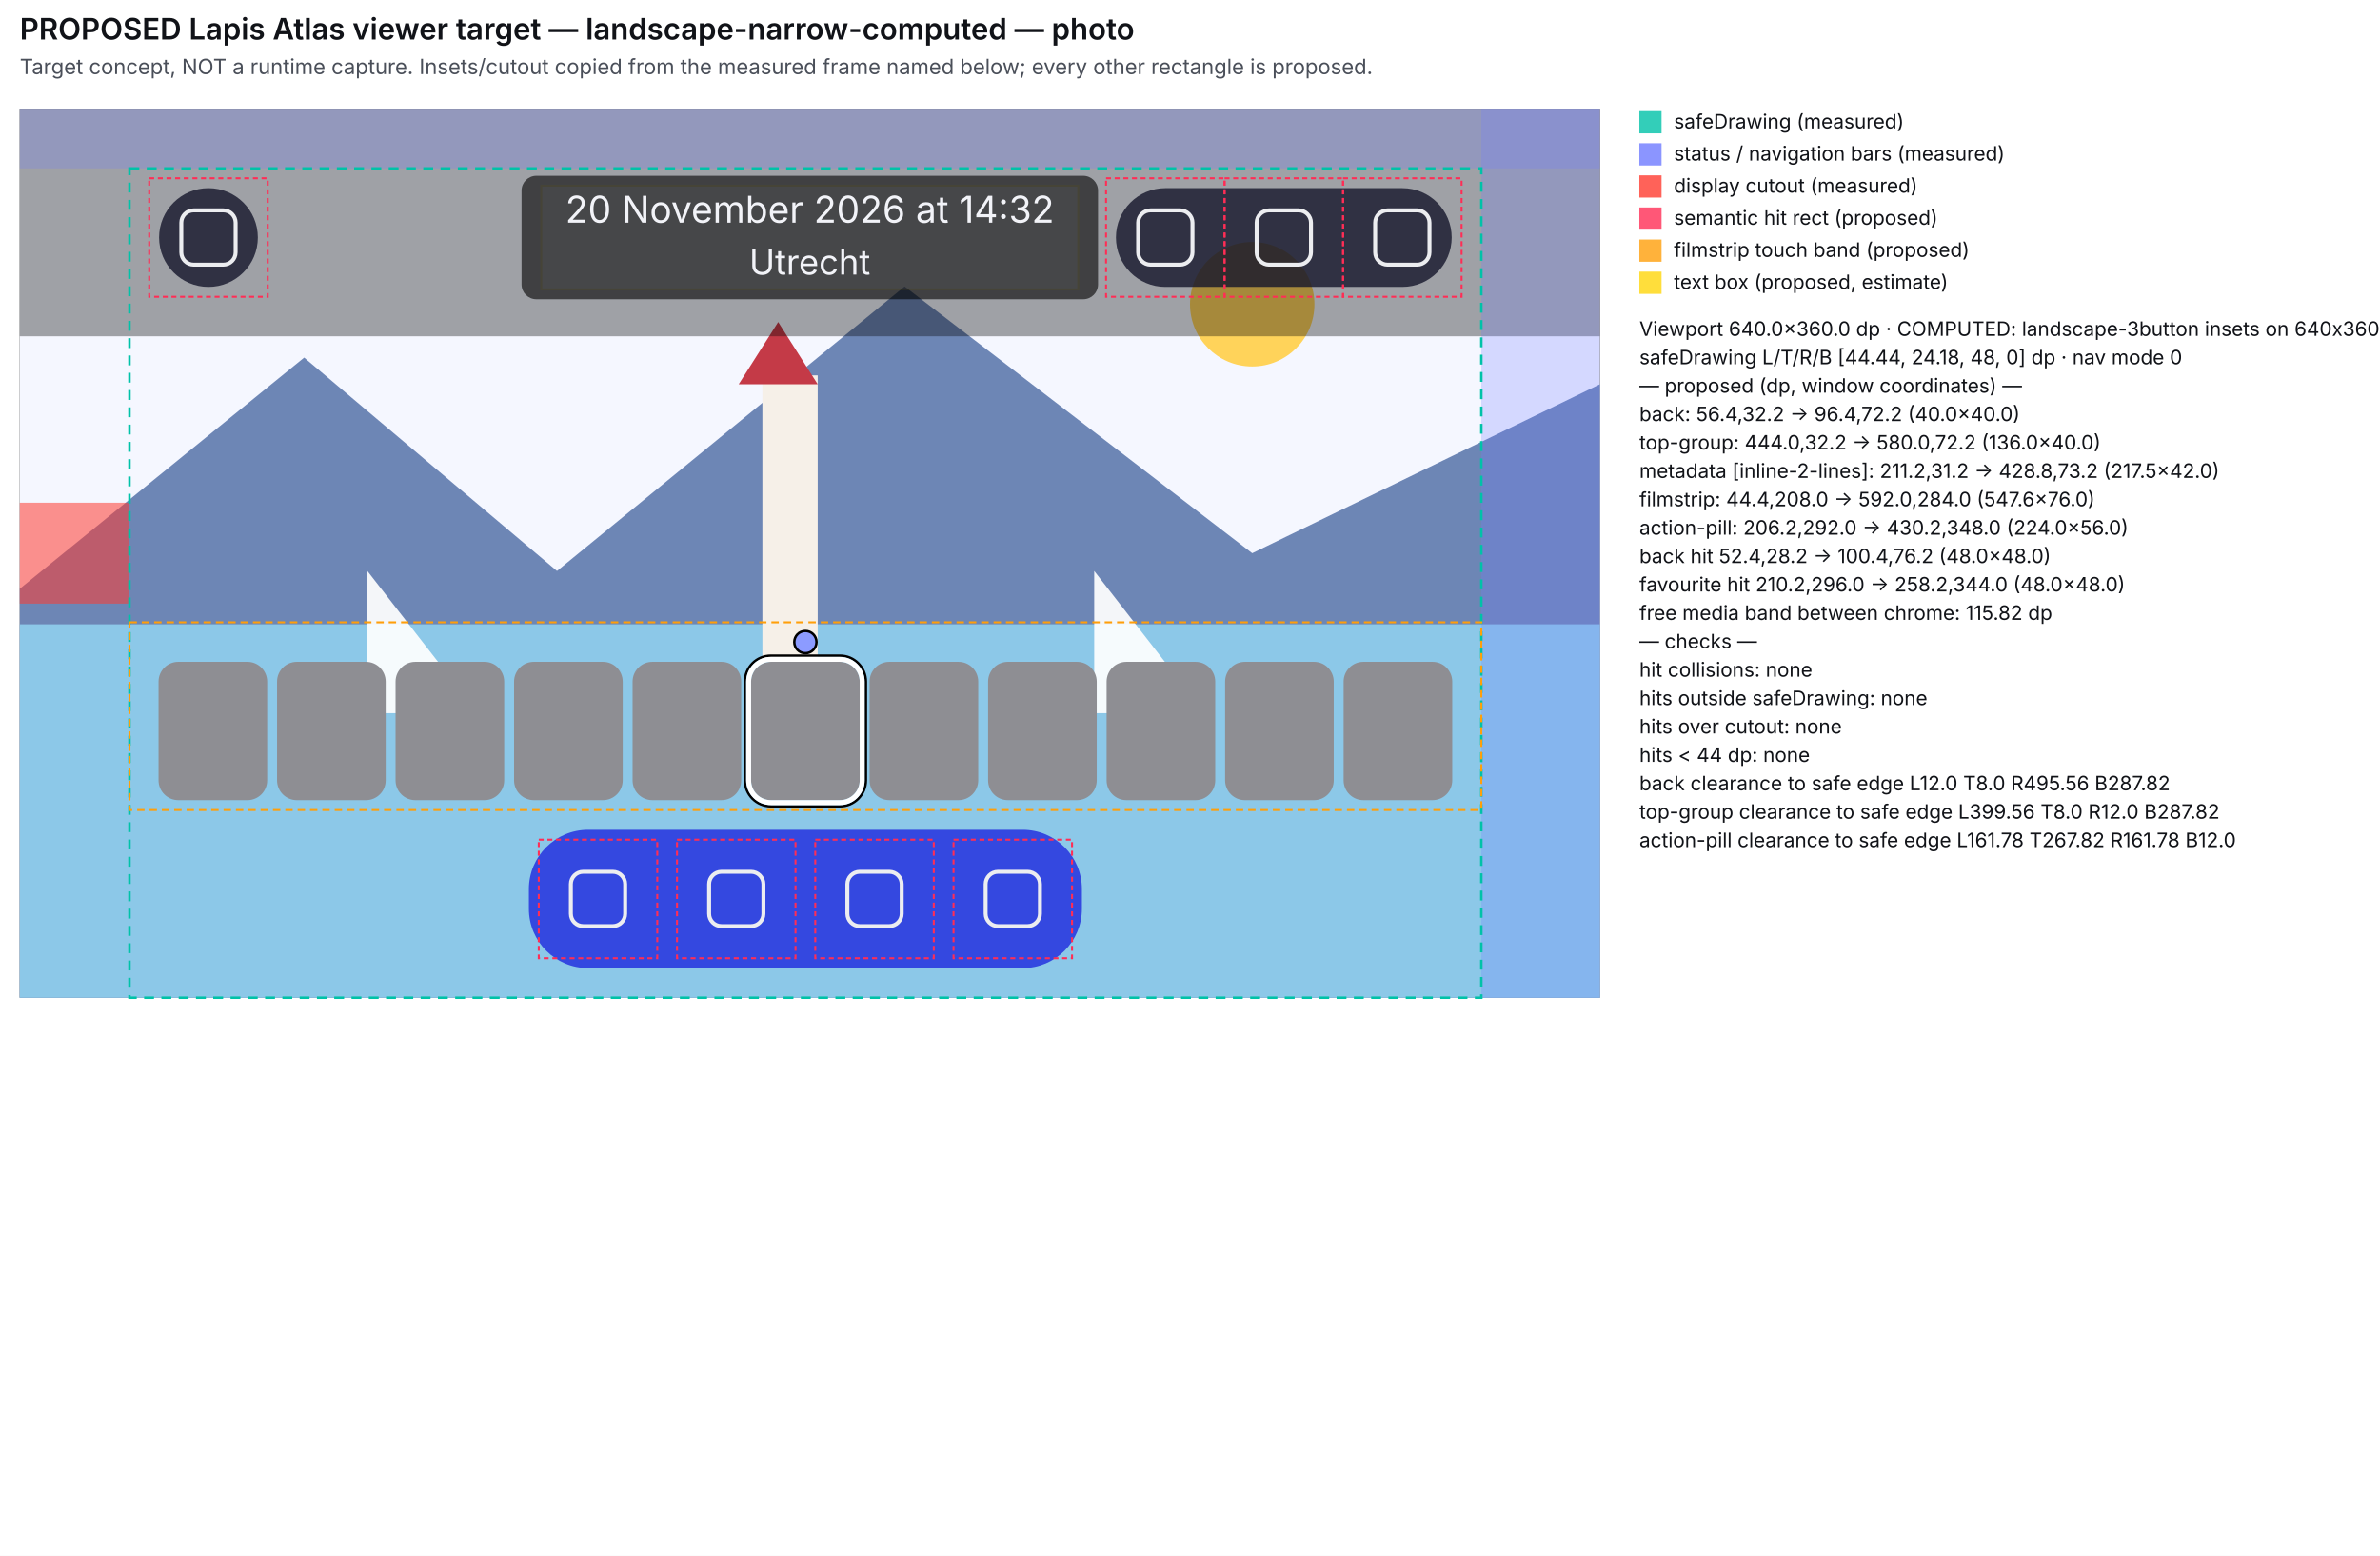
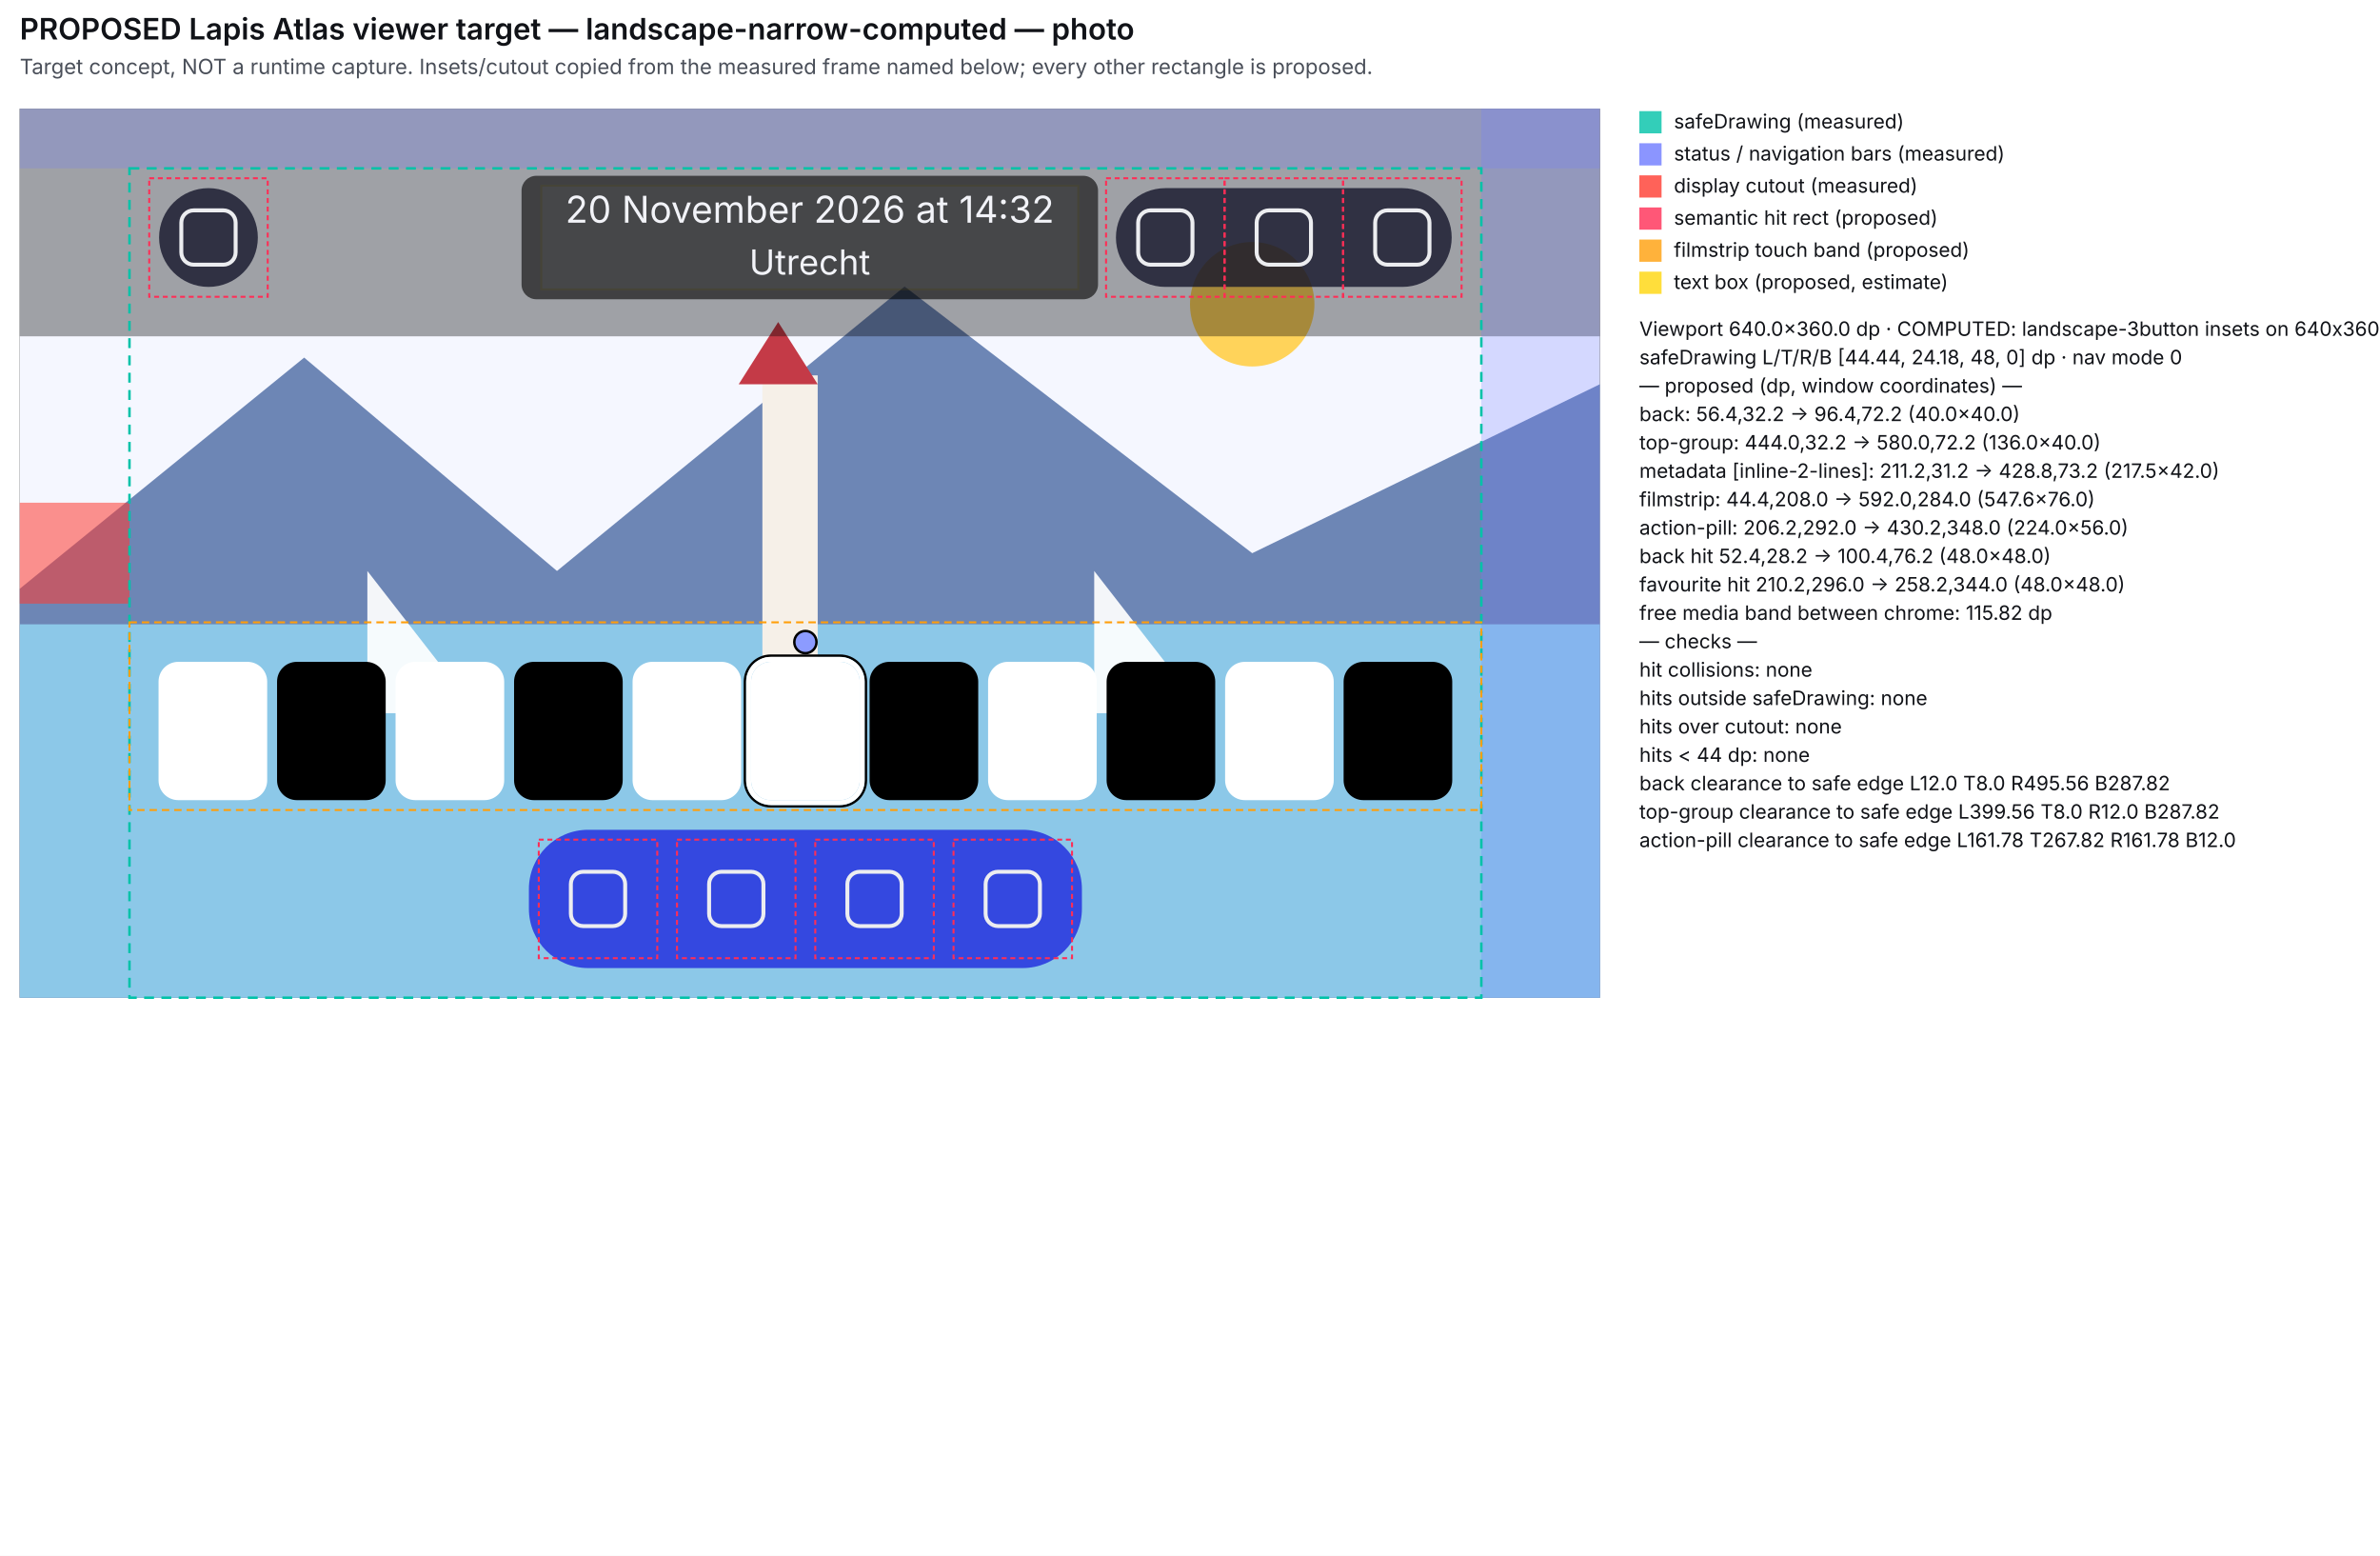
<svg xmlns="http://www.w3.org/2000/svg" viewBox="0 0 964.0 630.0" font-family="Inter, Arial, sans-serif" font-size="8">
  <rect width="964.0" height="630.0" fill="#FFFFFF" />
  <text x="8" y="16" font-size="12" font-weight="600" fill="#111318">PROPOSED Lapis Atlas viewer target — landscape-narrow-computed — photo</text>
  <text x="8" y="30" font-size="8.5" fill="#4A4F59">Target concept, NOT a runtime capture. Insets/cutout copied from the measured frame named below; every other rectangle is proposed.</text>
  <g transform="translate(8,44)">
    <rect width="640.0" height="360.0" fill="#000000" />
    <rect width="640.0" height="360.0" fill="#F5F7FF" />
    <path d="M0 194.4 L115.2 100.8 L217.6 187.2 L358.4 72.0 L499.2 180.0 L640.0 111.6 V360.0 H0 Z" fill="#6D86B5" />
    <rect y="208.8" width="640.0" height="151.2" fill="#8CC8E8" />
    <circle cx="499.2" cy="79.2" r="25.2" fill="#FFD35A" />
    <rect x="300.8" y="108.0" width="22.4" height="115.2" fill="#F6F0E8" />
    <path d="M291.2 111.6 L323.2 111.6 L307.2 86.4 Z" fill="#C43A47" />
    <path d="M140.8 244.8 l0 -57.6 l44.8 57.6 Z" fill="#FFF" opacity=".92" />
    <path d="M435.2 244.8 l0 -57.6 l44.8 57.6 Z" fill="#FFF" opacity=".92" />
    <rect x="0" y="0" width="640.0" height="92.18" fill="#000" opacity="0.35" />
    <rect x="0" y="0" width="640.0" height="24.18" fill="#6E7BFF" opacity="0.25" />
    <rect x="592.0" y="0" width="48" height="360.0" fill="#6E7BFF" opacity="0.25" />
    <rect x="0.0" y="159.56" width="44.44" height="40.88" fill="#FF3B30" opacity="0.55" />
    <rect x="44.44" y="24.18" width="547.56" height="335.82" fill="none" stroke="#00C2A8" stroke-width="1" stroke-dasharray="4 3" />
    <rect x="56.44" y="32.18" width="40.0" height="40.0" rx="20.0" fill="#14152A" opacity="0.8" />
    <rect x="65.44" y="41.18" width="22.0" height="22.0" rx="5" fill="none" stroke="#ECEDF0" stroke-width="1.6" />
    <rect x="52.44" y="28.18" width="48.0" height="48.0" fill="none" stroke="#FF2D55" stroke-width="0.8" stroke-dasharray="2 1.5" />
    <rect x="444.0" y="32.18" width="136.0" height="40.0" rx="20.0" fill="#14152A" opacity="0.8" />
    <rect x="453.0" y="41.18" width="22.0" height="22.0" rx="5" fill="none" stroke="#ECEDF0" stroke-width="1.6" />
    <rect x="440.0" y="28.18" width="48.0" height="48.0" fill="none" stroke="#FF2D55" stroke-width="0.8" stroke-dasharray="2 1.5" />
    <rect x="501.0" y="41.18" width="22.0" height="22.0" rx="5" fill="none" stroke="#ECEDF0" stroke-width="1.6" />
    <rect x="488.0" y="28.18" width="48.0" height="48.0" fill="none" stroke="#FF2D55" stroke-width="0.8" stroke-dasharray="2 1.5" />
    <rect x="549.0" y="41.18" width="22.0" height="22.0" rx="5" fill="none" stroke="#ECEDF0" stroke-width="1.6" />
    <rect x="536.0" y="28.18" width="48.0" height="48.0" fill="none" stroke="#FF2D55" stroke-width="0.8" stroke-dasharray="2 1.5" />
    <rect x="211.25" y="31.18" width="217.5" height="42.0" fill="#FFFFFF" opacity="0.18" stroke="#FFD60A" stroke-width="0.8" />
    <rect x="203.25" y="27.18" width="233.5" height="50.0" rx="6" fill="#000" opacity="0.6" />
    <text x="320.0" y="46.18" text-anchor="middle" fill="#F2F3F8" font-size="15.0">20 November 2026 at 14:32</text>
    <text x="320.0" y="67.18" text-anchor="middle" fill="#F2F3F8" font-size="14.0">Utrecht</text>
    <rect x="44.44" y="208.0" width="547.56" height="76.0" fill="none" stroke="#FF9F0A" stroke-width="0.8" stroke-dasharray="3 2" />
-     <rect x="296.22" y="224.0" width="44.0" height="56.0" rx="8.0" fill="#8E8E93" />
+     <rect x="296.22" y="224.0" width="44.0" height="56.0" rx="8.0" fill="#FFFFFF" />
    <rect x="293.72" y="221.5" width="49.0" height="61.0" rx="10.5" fill="none" stroke="#000" stroke-width="1.0" />
    <rect x="295.22" y="223.0" width="46.0" height="58.0" rx="9.0" fill="none" stroke="#FFF" stroke-width="2.0" />
    <circle cx="318.22" cy="216.0" r="5.0" fill="#000" />
    <circle cx="318.22" cy="216.0" r="4.0" fill="#8C9BFF" />
-     <rect x="344.22" y="224.0" width="44.0" height="56.0" rx="8.0" fill="#8E8E93" />
-     <rect x="392.22" y="224.0" width="44.0" height="56.0" rx="8.0" fill="#8E8E93" />
-     <rect x="440.22" y="224.0" width="44.0" height="56.0" rx="8.0" fill="#8E8E93" />
-     <rect x="488.22" y="224.0" width="44.0" height="56.0" rx="8.0" fill="#8E8E93" />
-     <rect x="536.22" y="224.0" width="44.0" height="56.0" rx="8.0" fill="#8E8E93" />
-     <rect x="248.22" y="224.0" width="44.0" height="56.0" rx="8.0" fill="#8E8E93" />
-     <rect x="200.22" y="224.0" width="44.0" height="56.0" rx="8.0" fill="#8E8E93" />
-     <rect x="152.22" y="224.0" width="44.0" height="56.0" rx="8.0" fill="#8E8E93" />
-     <rect x="104.22" y="224.0" width="44.0" height="56.0" rx="8.0" fill="#8E8E93" />
-     <rect x="56.22" y="224.0" width="44.0" height="56.0" rx="8.0" fill="#8E8E93" />
+     <rect x="344.22" y="224.0" width="44.0" height="56.0" rx="8.0" fill="#000000" />
+     <rect x="392.22" y="224.0" width="44.0" height="56.0" rx="8.0" fill="#FFFFFF" />
+     <rect x="440.22" y="224.0" width="44.0" height="56.0" rx="8.0" fill="#000000" />
+     <rect x="488.22" y="224.0" width="44.0" height="56.0" rx="8.0" fill="#FFFFFF" />
+     <rect x="536.22" y="224.0" width="44.0" height="56.0" rx="8.0" fill="#000000" />
+     <rect x="248.22" y="224.0" width="44.0" height="56.0" rx="8.0" fill="#FFFFFF" />
+     <rect x="200.22" y="224.0" width="44.0" height="56.0" rx="8.0" fill="#000000" />
+     <rect x="152.22" y="224.0" width="44.0" height="56.0" rx="8.0" fill="#FFFFFF" />
+     <rect x="104.22" y="224.0" width="44.0" height="56.0" rx="8.0" fill="#000000" />
+     <rect x="56.22" y="224.0" width="44.0" height="56.0" rx="8.0" fill="#FFFFFF" />
    <rect x="206.22" y="292.0" width="224.0" height="56.0" rx="24.0" fill="#3448E0" />
    <rect x="223.22" y="309.0" width="22.0" height="22.0" rx="5" fill="none" stroke="#ECEDF0" stroke-width="1.6" />
    <rect x="210.22" y="296.0" width="48.0" height="48.0" fill="none" stroke="#FF2D55" stroke-width="0.8" stroke-dasharray="2 1.5" />
    <rect x="279.22" y="309.0" width="22.0" height="22.0" rx="5" fill="none" stroke="#ECEDF0" stroke-width="1.6" />
    <rect x="266.22" y="296.0" width="48.0" height="48.0" fill="none" stroke="#FF2D55" stroke-width="0.8" stroke-dasharray="2 1.5" />
    <rect x="335.22" y="309.0" width="22.0" height="22.0" rx="5" fill="none" stroke="#ECEDF0" stroke-width="1.6" />
    <rect x="322.22" y="296.0" width="48.0" height="48.0" fill="none" stroke="#FF2D55" stroke-width="0.8" stroke-dasharray="2 1.5" />
    <rect x="391.22" y="309.0" width="22.0" height="22.0" rx="5" fill="none" stroke="#ECEDF0" stroke-width="1.6" />
    <rect x="378.22" y="296.0" width="48.0" height="48.0" fill="none" stroke="#FF2D55" stroke-width="0.8" stroke-dasharray="2 1.5" />
  </g>
  <defs>
    <pattern id="hatch" width="6" height="6" patternUnits="userSpaceOnUse" patternTransform="rotate(45)">
      <line x1="0" y1="0" x2="0" y2="6" stroke="#FF9F0A" stroke-width="2" />
    </pattern>
  </defs>
  <g font-size="8" fill="#111318">
    <rect x="664.0" y="45" width="9" height="9" fill="#00C2A8" opacity="0.8" />
    <text x="678.0" y="52">safeDrawing (measured)</text>
    <rect x="664.0" y="58" width="9" height="9" fill="#6E7BFF" opacity="0.8" />
    <text x="678.0" y="65">status / navigation bars (measured)</text>
    <rect x="664.0" y="71" width="9" height="9" fill="#FF3B30" opacity="0.8" />
    <text x="678.0" y="78">display cutout (measured)</text>
    <rect x="664.0" y="84" width="9" height="9" fill="#FF2D55" opacity="0.8" />
    <text x="678.0" y="91">semantic hit rect (proposed)</text>
    <rect x="664.0" y="97" width="9" height="9" fill="#FF9F0A" opacity="0.8" />
    <text x="678.0" y="104">filmstrip touch band (proposed)</text>
    <rect x="664.0" y="110" width="9" height="9" fill="#FFD60A" opacity="0.8" />
    <text x="678.0" y="117">text box (proposed, estimate)</text>
    <text x="664.0" y="136">Viewport 640.0×360.0 dp · COMPUTED: landscape-3button insets on 640x360 dp</text>
    <text x="664.0" y="147.5">safeDrawing L/T/R/B [44.44, 24.18, 48, 0] dp · nav mode 0</text>
    <text x="664.0" y="159.0">— proposed (dp, window coordinates) —</text>
    <text x="664.0" y="170.5">back: 56.4,32.2 → 96.4,72.2 (40.0×40.0)</text>
    <text x="664.0" y="182.0">top-group: 444.0,32.2 → 580.0,72.2 (136.0×40.0)</text>
    <text x="664.0" y="193.5">metadata [inline-2-lines]: 211.2,31.2 → 428.8,73.2 (217.5×42.0)</text>
    <text x="664.0" y="205.0">filmstrip: 44.4,208.0 → 592.0,284.0 (547.6×76.0)</text>
    <text x="664.0" y="216.5">action-pill: 206.2,292.0 → 430.2,348.0 (224.0×56.0)</text>
    <text x="664.0" y="228.0">back hit 52.4,28.2 → 100.4,76.2 (48.0×48.0)</text>
    <text x="664.0" y="239.5">favourite hit 210.2,296.0 → 258.2,344.0 (48.0×48.0)</text>
    <text x="664.0" y="251.0">free media band between chrome: 115.82 dp</text>
    <text x="664.0" y="262.5">— checks —</text>
    <text x="664.0" y="274.0">hit collisions: none</text>
    <text x="664.0" y="285.5">hits outside safeDrawing: none</text>
    <text x="664.0" y="297.0">hits over cutout: none</text>
    <text x="664.0" y="308.5">hits &lt; 44 dp: none</text>
    <text x="664.0" y="320.0">back clearance to safe edge L12.0 T8.0 R495.56 B287.82</text>
    <text x="664.0" y="331.5">top-group clearance to safe edge L399.56 T8.0 R12.0 B287.82</text>
    <text x="664.0" y="343.0">action-pill clearance to safe edge L161.78 T267.82 R161.78 B12.0</text>
  </g>
</svg>
